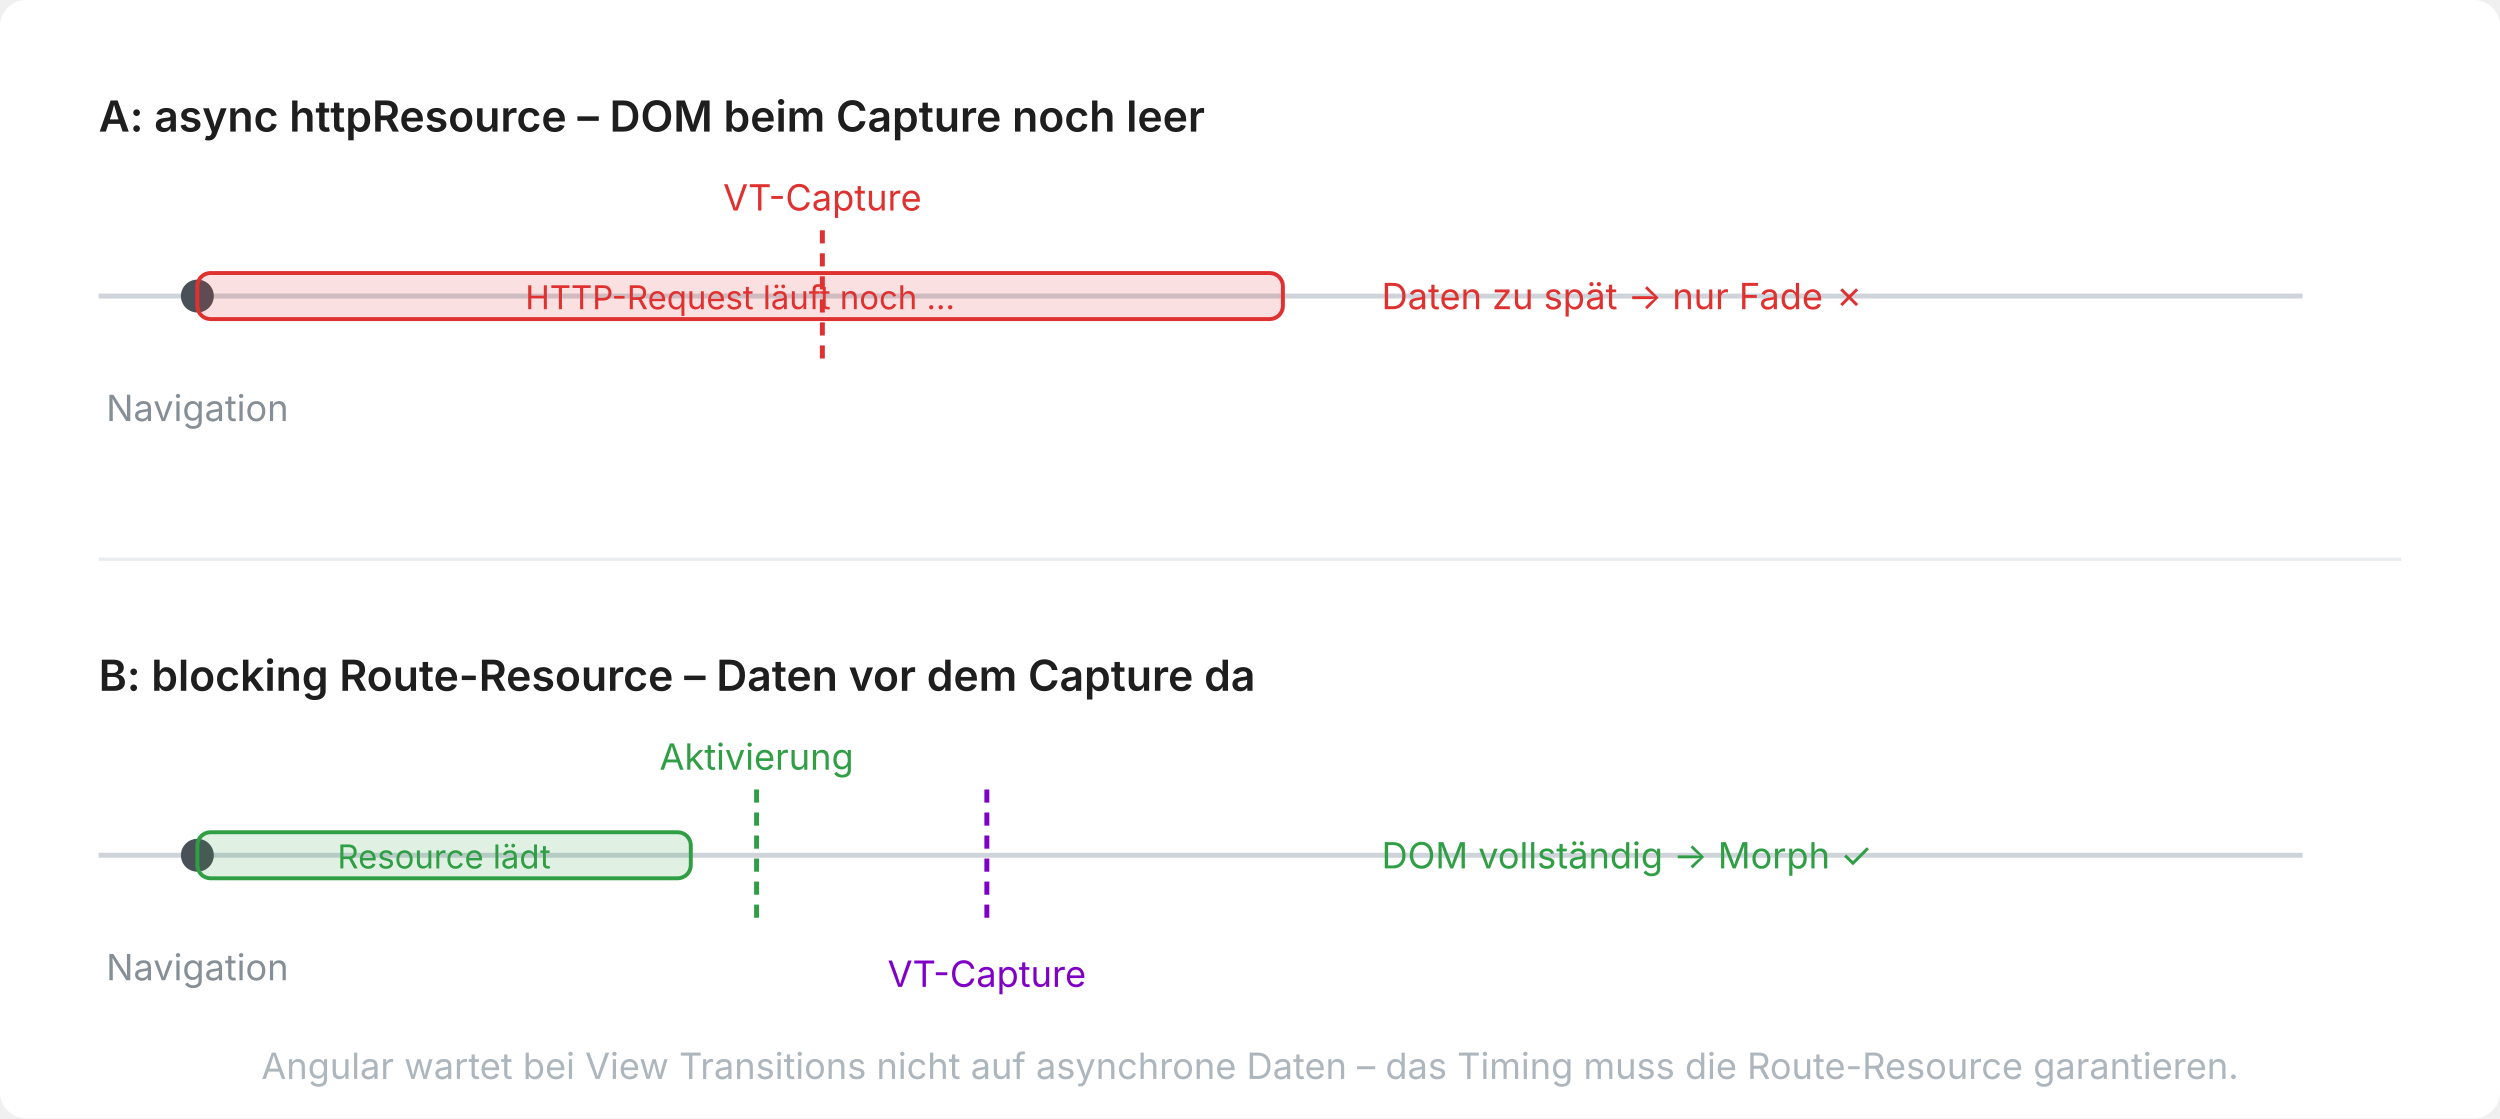
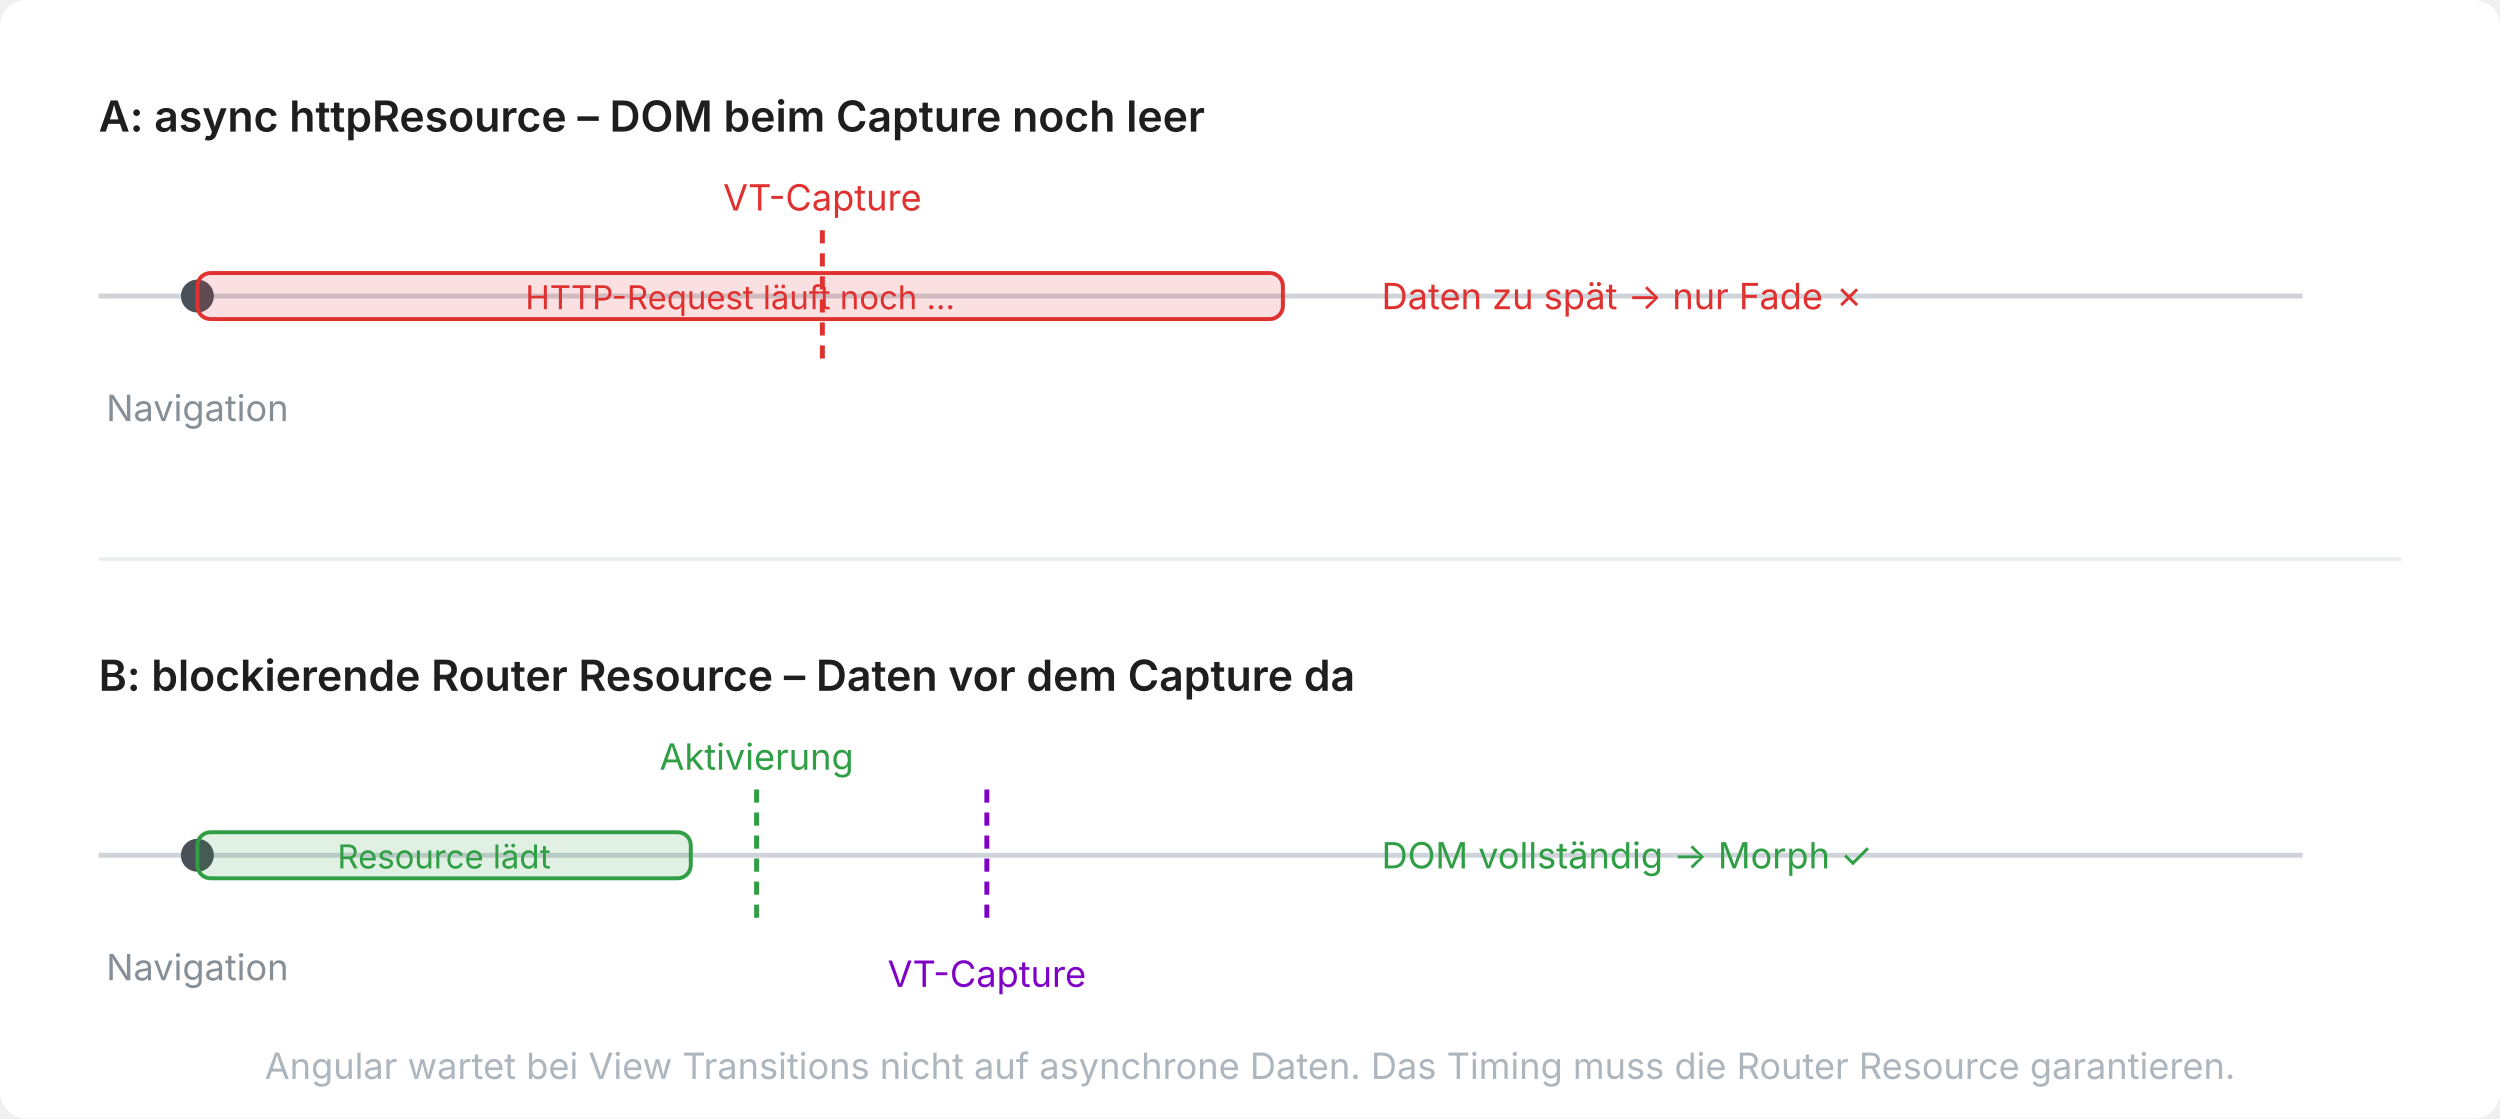
<svg xmlns="http://www.w3.org/2000/svg" width="100%" viewBox="0 0 760 340" fill="none">
  <rect width="760" height="340" rx="8" fill="#FFFFFF" />
  <text x="30" y="40" font-family="system-ui, -apple-system, sans-serif" font-size="13" font-weight="600" fill="#1E1E1E">A: async httpResource – DOM beim Capture noch leer</text>
  <line x1="30" y1="90" x2="700" y2="90" stroke="#ced4da" stroke-width="1.5" />
  <line x1="250" y1="70" x2="250" y2="110" stroke="#e03131" stroke-width="1.5" stroke-dasharray="4 3" />
  <text x="250" y="64" text-anchor="middle" font-family="system-ui, -apple-system, sans-serif" font-size="11" fill="#e03131">VT-Capture</text>
  <circle cx="60" cy="90" r="5" fill="#495057" />
  <text x="60" y="128" text-anchor="middle" font-family="system-ui, -apple-system, sans-serif" font-size="11" fill="#868e96">Navigation</text>
  <rect x="60" y="83" width="330" height="14" rx="4" fill="#e03131" fill-opacity="0.15" stroke="#e03131" stroke-width="1.2" />
  <text x="225" y="94" text-anchor="middle" font-family="system-ui, -apple-system, sans-serif" font-size="10" fill="#e03131">HTTP-Request läuft noch …</text>
  <text x="420" y="94" font-family="system-ui, -apple-system, sans-serif" font-size="11" fill="#e03131">Daten zu spät → nur Fade ✗</text>
  <line x1="30" y1="170" x2="730" y2="170" stroke="#e9ecef" stroke-width="1" />
-   <text x="30" y="210" font-family="system-ui, -apple-system, sans-serif" font-size="13" font-weight="600" fill="#1E1E1E">B: blocking Route-Resource – Daten vor dem Capture da</text>
+   <text x="30" y="210" font-family="system-ui, -apple-system, sans-serif" font-size="13" font-weight="600" fill="#1E1E1E">B: blockierende Router Resource – Daten vor dem Capture da</text>
  <line x1="30" y1="260" x2="700" y2="260" stroke="#ced4da" stroke-width="1.5" />
  <circle cx="60" cy="260" r="5" fill="#495057" />
  <text x="60" y="298" text-anchor="middle" font-family="system-ui, -apple-system, sans-serif" font-size="11" fill="#868e96">Navigation</text>
  <rect x="60" y="253" width="150" height="14" rx="4" fill="#2f9e44" fill-opacity="0.15" stroke="#2f9e44" stroke-width="1.2" />
  <text x="135" y="264" text-anchor="middle" font-family="system-ui, -apple-system, sans-serif" font-size="10" fill="#2f9e44">Resource lädt</text>
  <line x1="230" y1="240" x2="230" y2="280" stroke="#2f9e44" stroke-width="1.5" stroke-dasharray="4 3" />
  <text x="230" y="234" text-anchor="middle" font-family="system-ui, -apple-system, sans-serif" font-size="11" fill="#2f9e44">Aktivierung</text>
  <line x1="300" y1="240" x2="300" y2="280" stroke="#8001c6" stroke-width="1.5" stroke-dasharray="4 3" />
  <text x="300" y="300" text-anchor="middle" font-family="system-ui, -apple-system, sans-serif" font-size="11" fill="#8001c6">VT-Capture</text>
  <text x="420" y="264" font-family="system-ui, -apple-system, sans-serif" font-size="11" fill="#2f9e44">DOM vollständig → Morph ✓</text>
-   <text x="380" y="328" text-anchor="middle" font-family="system-ui, -apple-system, sans-serif" font-size="11" fill="#adb5bd">Angular wartet bei View Transitions nicht auf asynchrone Daten – das Timing muss die Route-Resource garantieren.</text>
+   <text x="380" y="328" text-anchor="middle" font-family="system-ui, -apple-system, sans-serif" font-size="11" fill="#adb5bd">Angular wartet bei View Transitions nicht auf asynchrone Daten. Das Timing muss die Router Resource garantieren.</text>
</svg>
